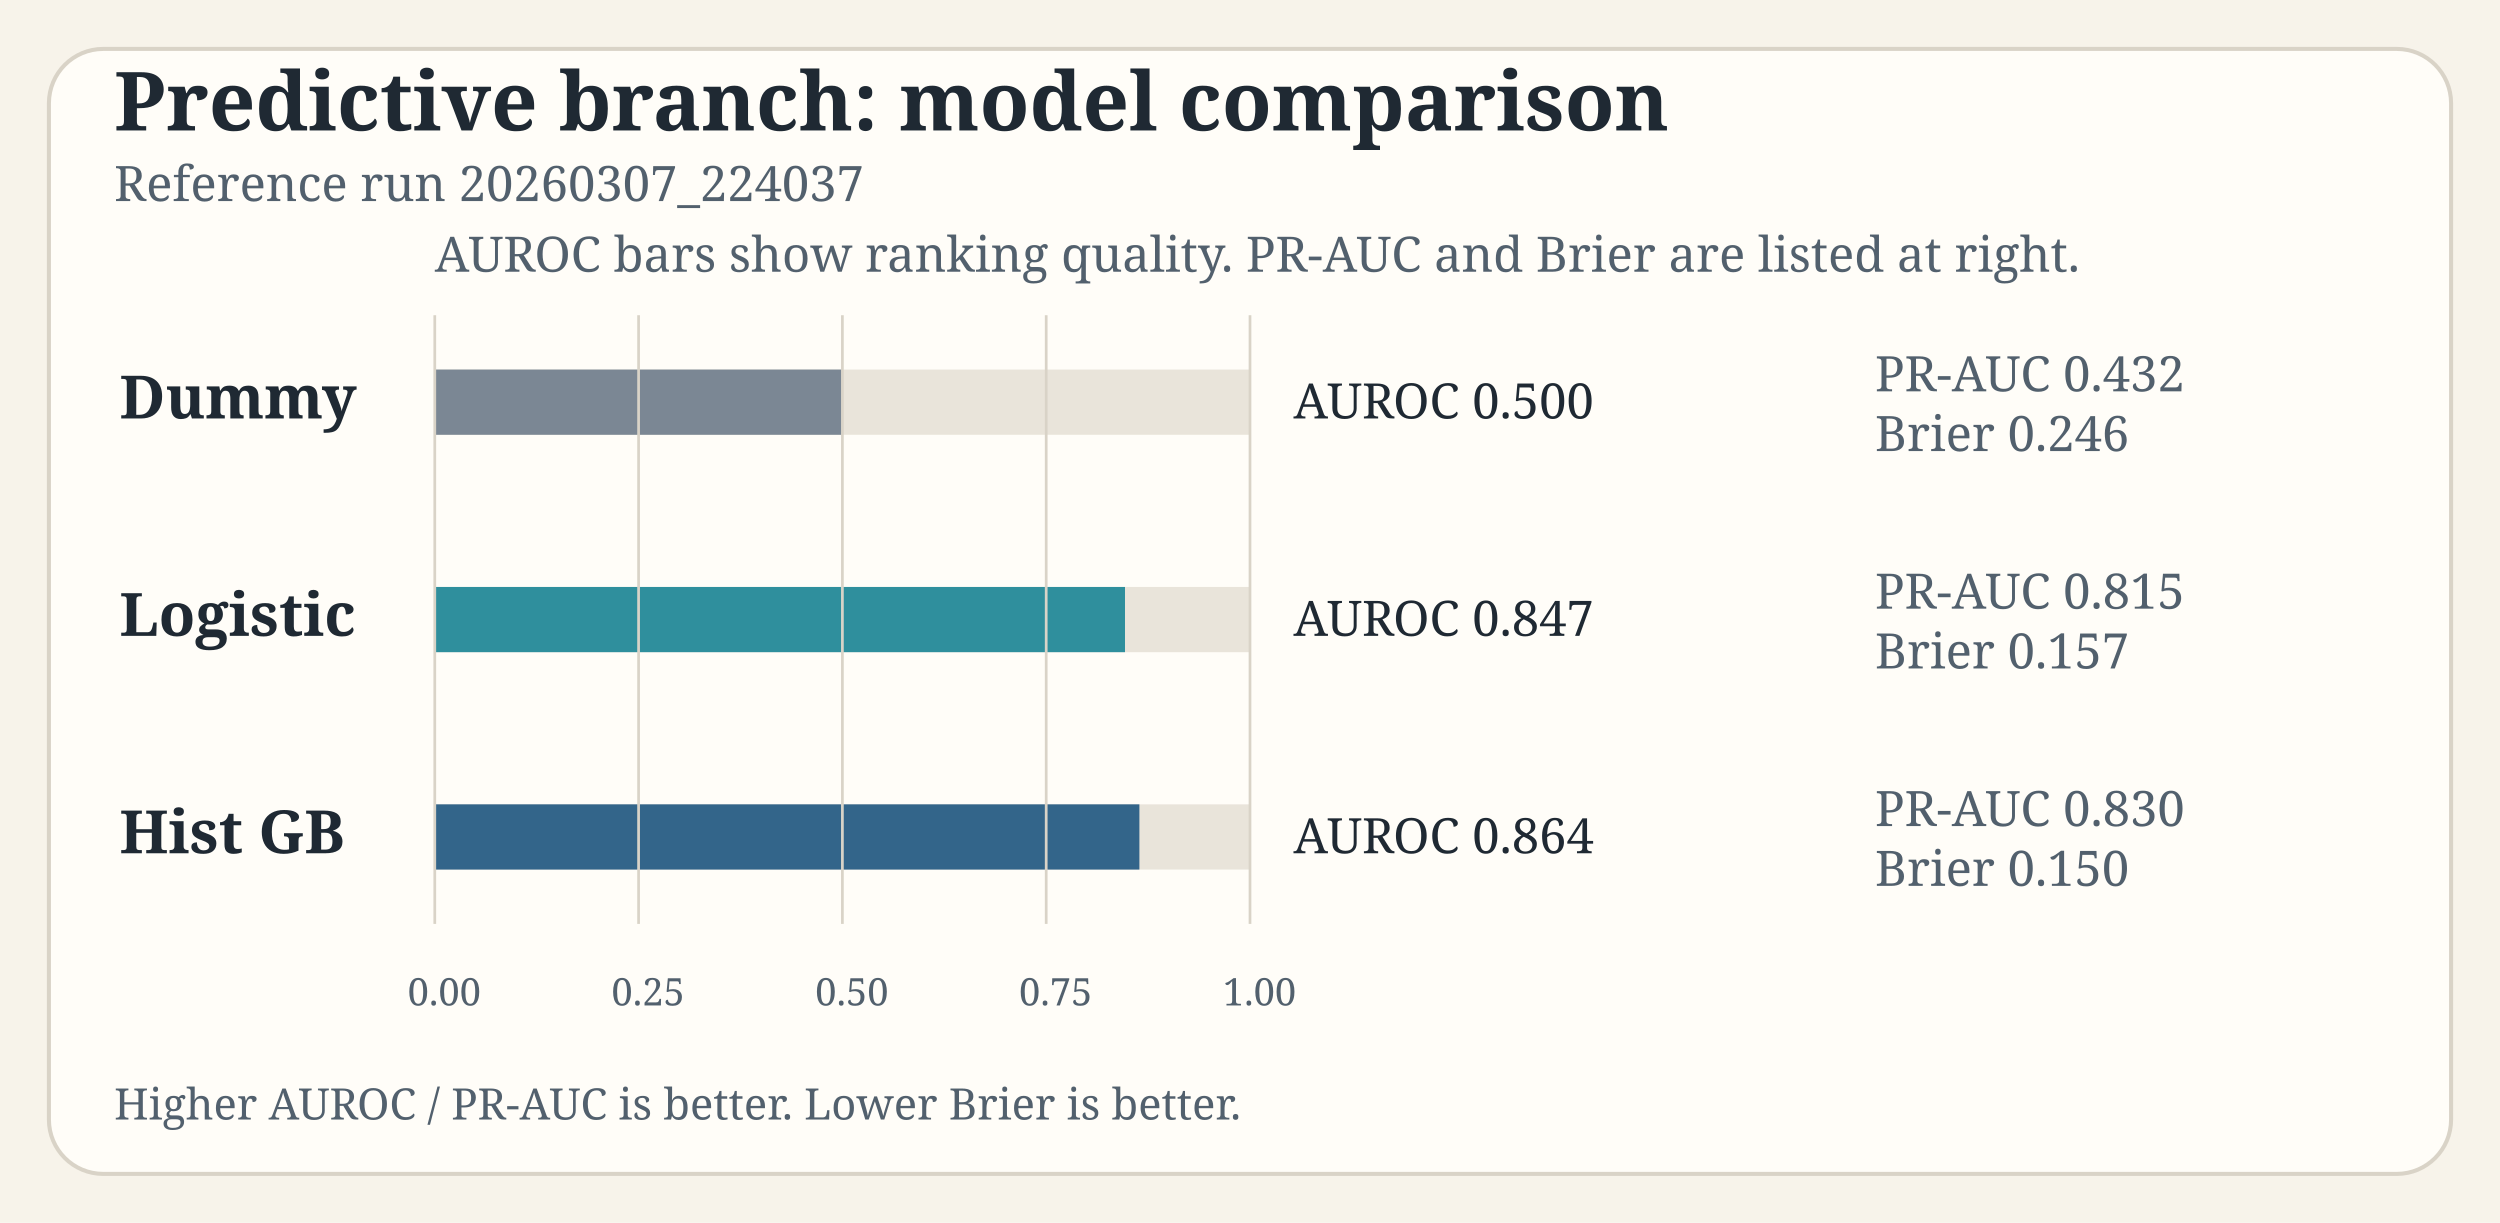
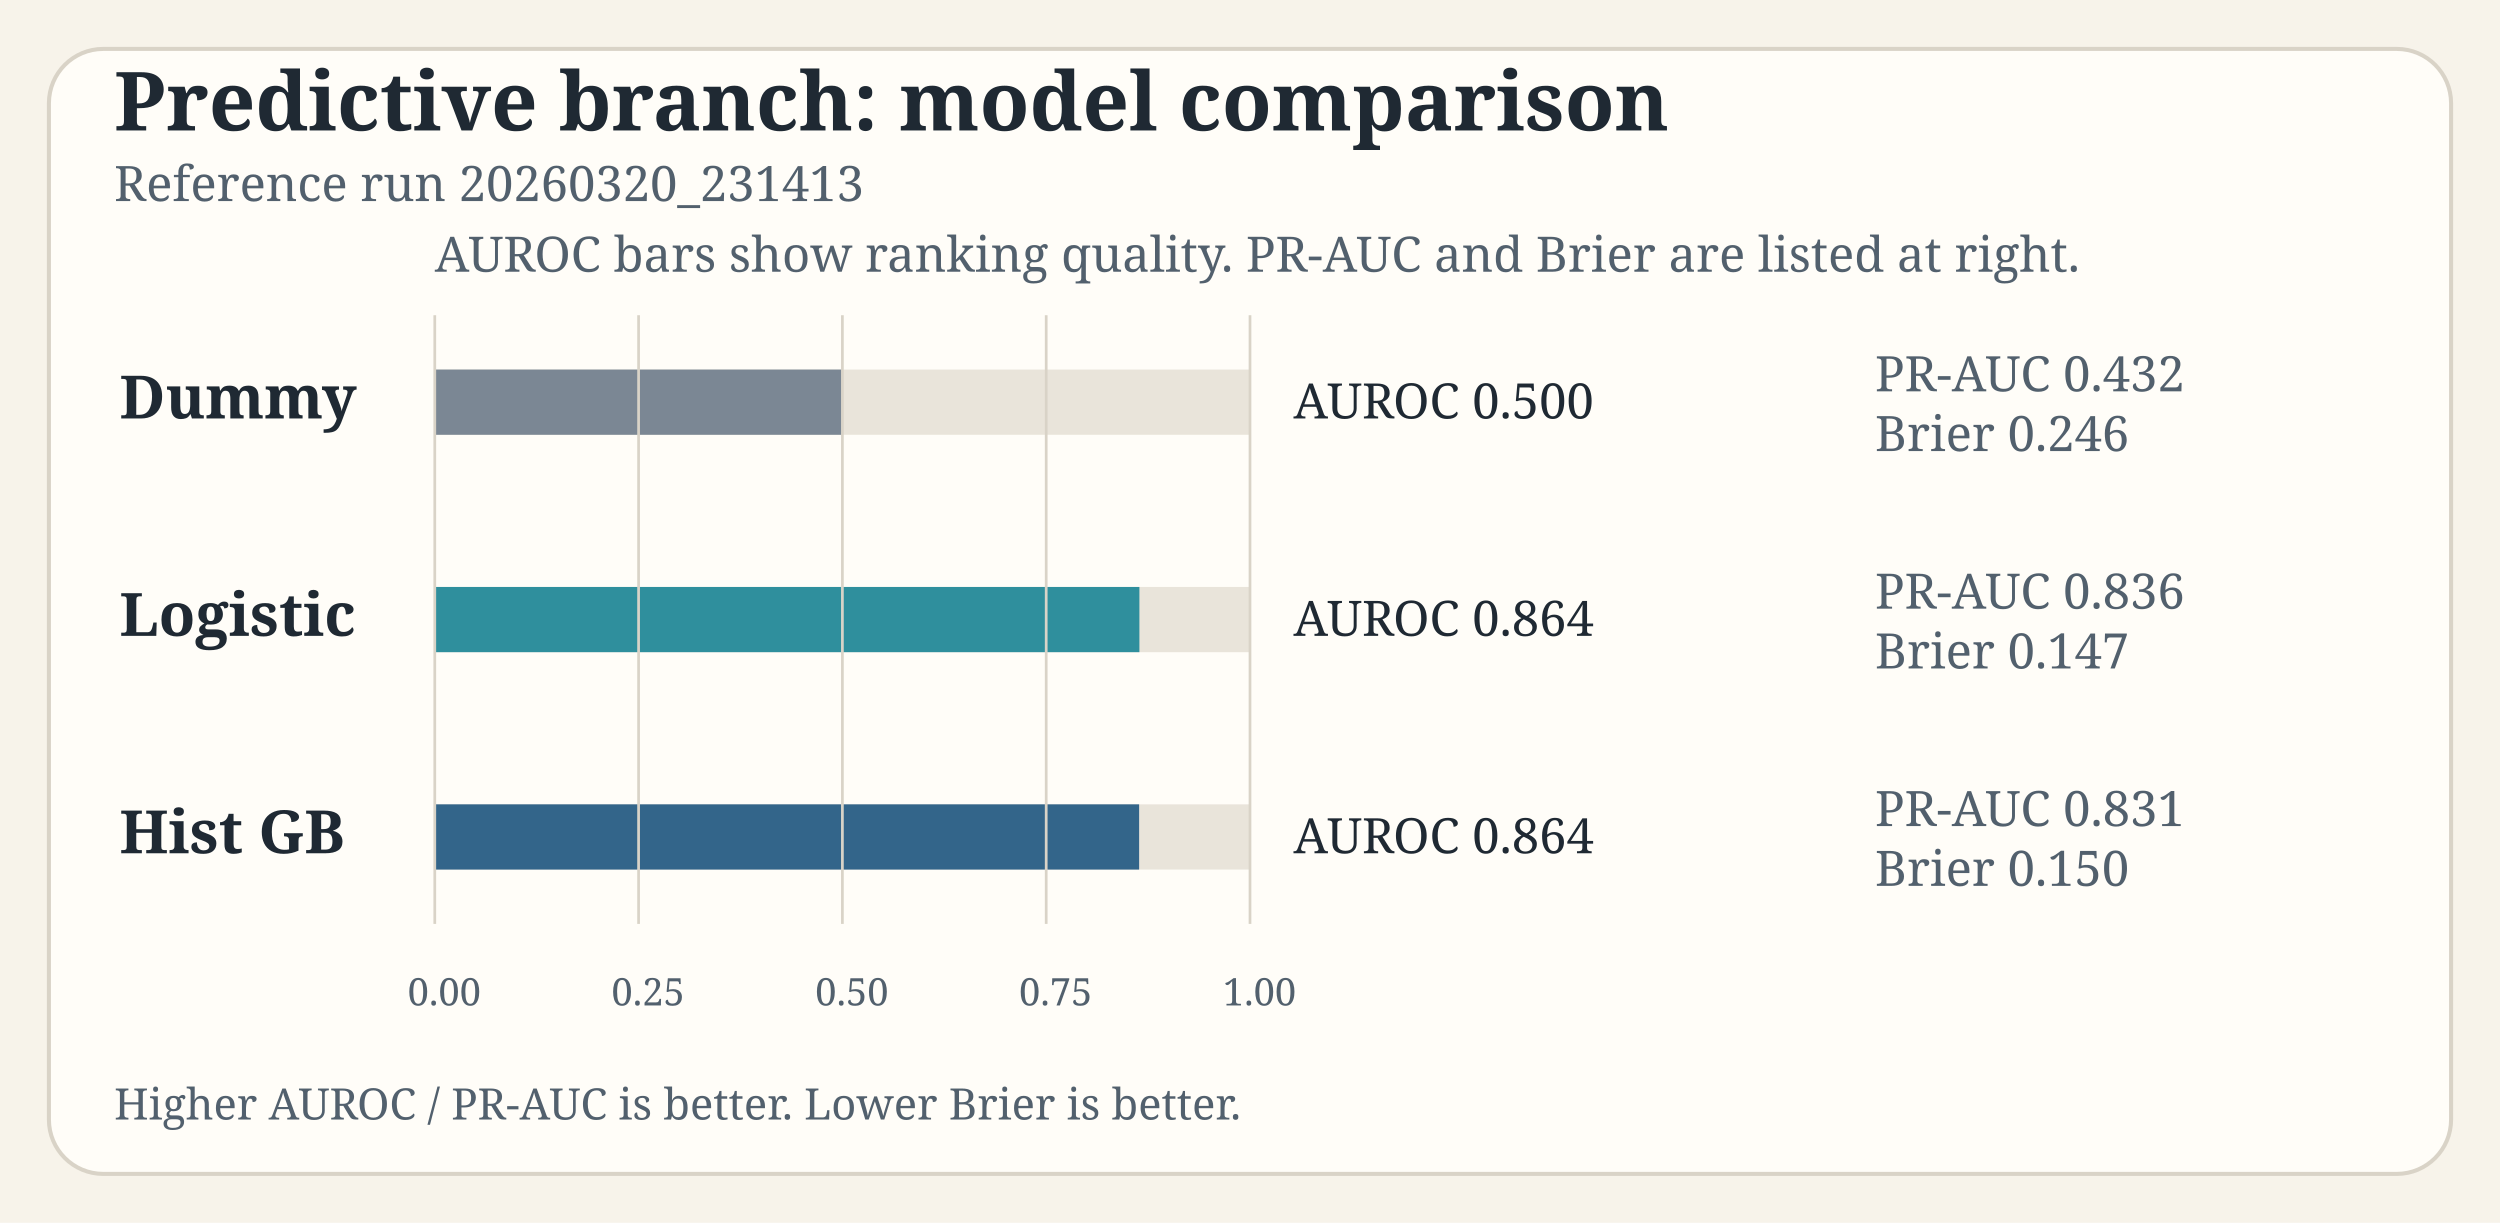
<svg xmlns="http://www.w3.org/2000/svg" width="920" height="450" viewBox="0 0 920 450" role="img" aria-label="Predictive model comparison">
  <rect x="0" y="0" width="920" height="450" fill="#f7f3ea" />
  <rect x="18" y="18" width="884" height="414" rx="20" fill="#fffdf8" stroke="#d9d3c7" stroke-width="1.5" />
  <text x="42.0" y="48.0" fill="#1f2933" font-size="30" font-family="Georgia, serif" font-weight="700">Predictive branch: model comparison</text>
-   <text x="42.0" y="74.0" fill="#52606d" font-size="18" font-family="Georgia, serif" font-weight="400">Reference run 20260307_224037</text>
+   <text x="42.0" y="74.0" fill="#52606d" font-size="18" font-family="Georgia, serif" font-weight="400">Reference run 20260320_231413</text>
  <text x="160.0" y="100.0" fill="#52606d" font-size="18" font-family="Georgia, serif" font-weight="400">AUROC bars show ranking quality. PR-AUC and Brier are listed at right.</text>
  <text x="44.0" y="154.0" fill="#1f2933" font-size="22" font-family="Georgia, serif" font-weight="700">Dummy</text>
  <rect x="160.0" y="136.0" width="300.0" height="24.0" fill="#e9e4da" />
  <rect x="160.0" y="136.0" width="150.0" height="24.0" fill="#7b8794" />
  <text x="476.0" y="154.0" fill="#1f2933" font-size="18" font-family="Georgia, serif" font-weight="400">AUROC 0.500</text>
  <text x="690.0" y="144.0" fill="#52606d" font-size="18" font-family="Georgia, serif" font-weight="400">PR-AUC 0.432</text>
  <text x="690.0" y="166.0" fill="#52606d" font-size="18" font-family="Georgia, serif" font-weight="400">Brier 0.246</text>
  <text x="44.0" y="234.0" fill="#1f2933" font-size="22" font-family="Georgia, serif" font-weight="700">Logistic</text>
  <rect x="160.0" y="216.0" width="300.0" height="24.0" fill="#e9e4da" />
-   <rect x="160.0" y="216.0" width="254.0" height="24.0" fill="#2f8f9d" />
-   <text x="476.0" y="234.0" fill="#1f2933" font-size="18" font-family="Georgia, serif" font-weight="400">AUROC 0.847</text>
-   <text x="690.0" y="224.0" fill="#52606d" font-size="18" font-family="Georgia, serif" font-weight="400">PR-AUC 0.815</text>
-   <text x="690.0" y="246.0" fill="#52606d" font-size="18" font-family="Georgia, serif" font-weight="400">Brier 0.157</text>
+   <rect x="160.0" y="216.0" width="259.3" height="24.0" fill="#2f8f9d" />
+   <text x="476.0" y="234.0" fill="#1f2933" font-size="18" font-family="Georgia, serif" font-weight="400">AUROC 0.864</text>
+   <text x="690.0" y="224.0" fill="#52606d" font-size="18" font-family="Georgia, serif" font-weight="400">PR-AUC 0.836</text>
+   <text x="690.0" y="246.0" fill="#52606d" font-size="18" font-family="Georgia, serif" font-weight="400">Brier 0.147</text>
  <text x="44.0" y="314.0" fill="#1f2933" font-size="22" font-family="Georgia, serif" font-weight="700">Hist GB</text>
  <rect x="160.0" y="296.0" width="300.0" height="24.0" fill="#e9e4da" />
-   <rect x="160.0" y="296.0" width="259.3" height="24.0" fill="#33658a" />
+   <rect x="160.0" y="296.0" width="259.2" height="24.0" fill="#33658a" />
  <text x="476.0" y="314.0" fill="#1f2933" font-size="18" font-family="Georgia, serif" font-weight="400">AUROC 0.864</text>
-   <text x="690.0" y="304.0" fill="#52606d" font-size="18" font-family="Georgia, serif" font-weight="400">PR-AUC 0.830</text>
+   <text x="690.0" y="304.0" fill="#52606d" font-size="18" font-family="Georgia, serif" font-weight="400">PR-AUC 0.831</text>
  <text x="690.0" y="326.0" fill="#52606d" font-size="18" font-family="Georgia, serif" font-weight="400">Brier 0.150</text>
  <line x1="160.0" y1="116.0" x2="160.0" y2="340.0" stroke="#d9d3c7" stroke-width="1.0" />
  <text x="150.0" y="370.0" fill="#52606d" font-size="14" font-family="Georgia, serif" font-weight="400">0.00</text>
  <line x1="235.0" y1="116.0" x2="235.0" y2="340.0" stroke="#d9d3c7" stroke-width="1.0" />
  <text x="225.0" y="370.0" fill="#52606d" font-size="14" font-family="Georgia, serif" font-weight="400">0.25</text>
  <line x1="310.0" y1="116.0" x2="310.0" y2="340.0" stroke="#d9d3c7" stroke-width="1.0" />
  <text x="300.0" y="370.0" fill="#52606d" font-size="14" font-family="Georgia, serif" font-weight="400">0.50</text>
  <line x1="385.0" y1="116.0" x2="385.0" y2="340.0" stroke="#d9d3c7" stroke-width="1.0" />
  <text x="375.0" y="370.0" fill="#52606d" font-size="14" font-family="Georgia, serif" font-weight="400">0.75</text>
  <line x1="460.0" y1="116.0" x2="460.0" y2="340.0" stroke="#d9d3c7" stroke-width="1.0" />
  <text x="450.0" y="370.0" fill="#52606d" font-size="14" font-family="Georgia, serif" font-weight="400">1.00</text>
  <text x="42.0" y="412.0" fill="#52606d" font-size="16" font-family="Georgia, serif" font-weight="400">Higher AUROC / PR-AUC is better. Lower Brier is better.</text>
</svg>
